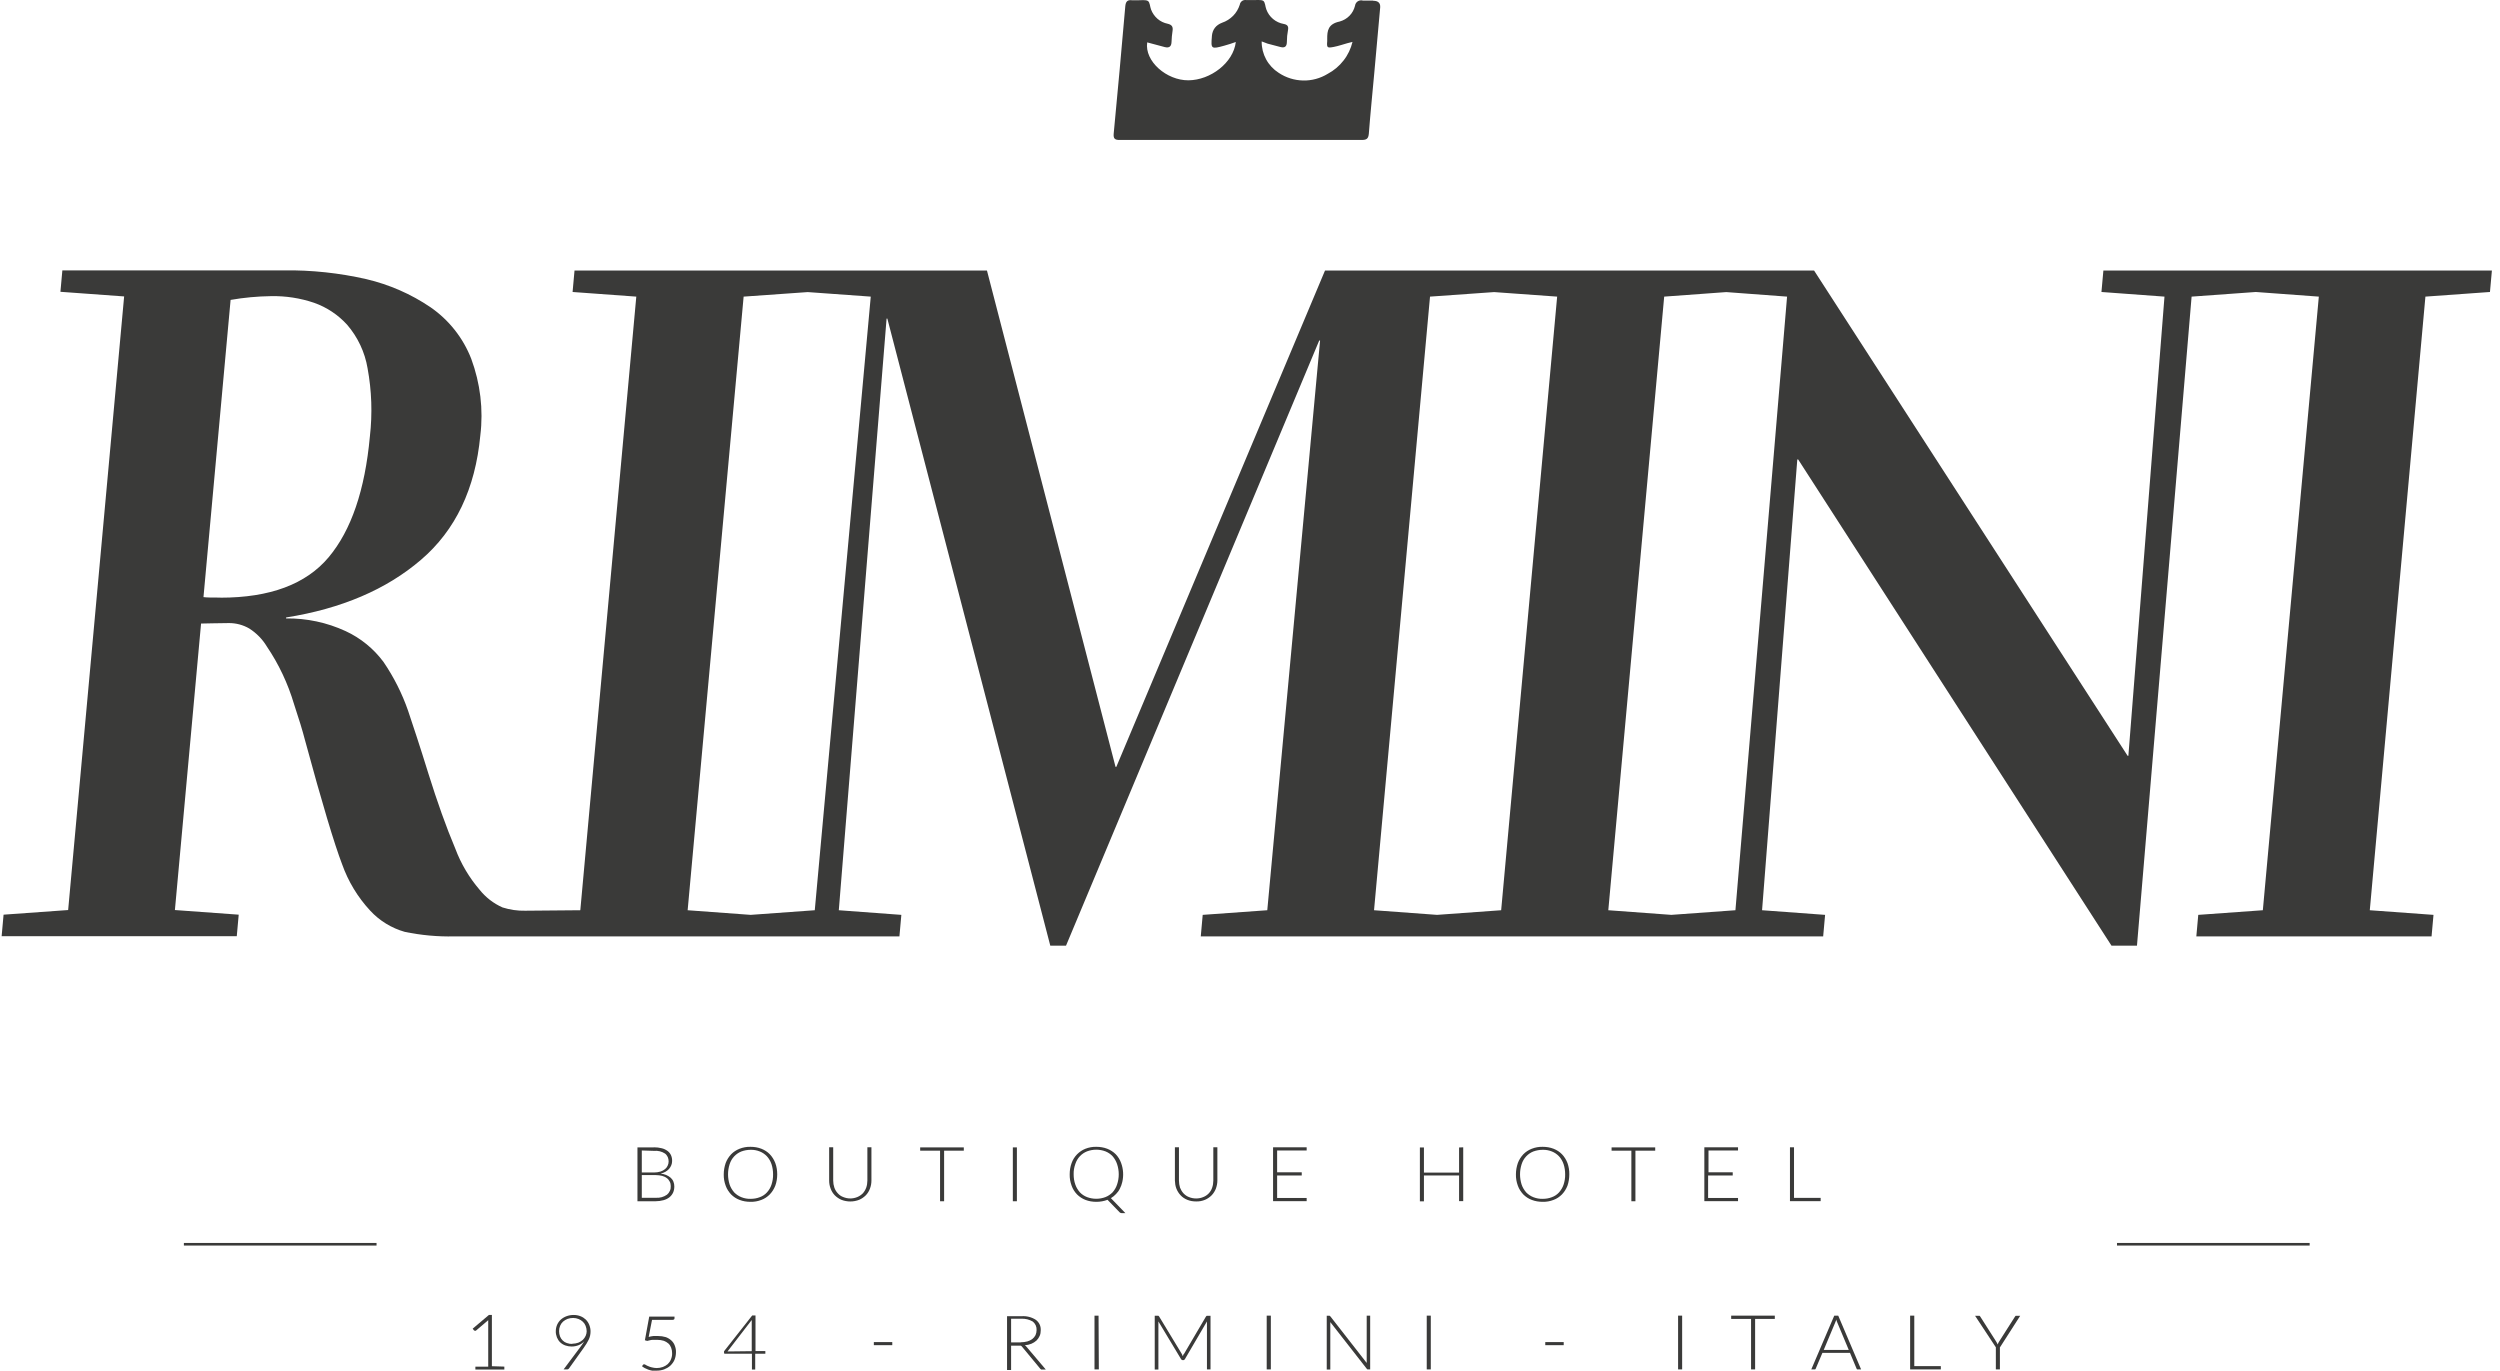
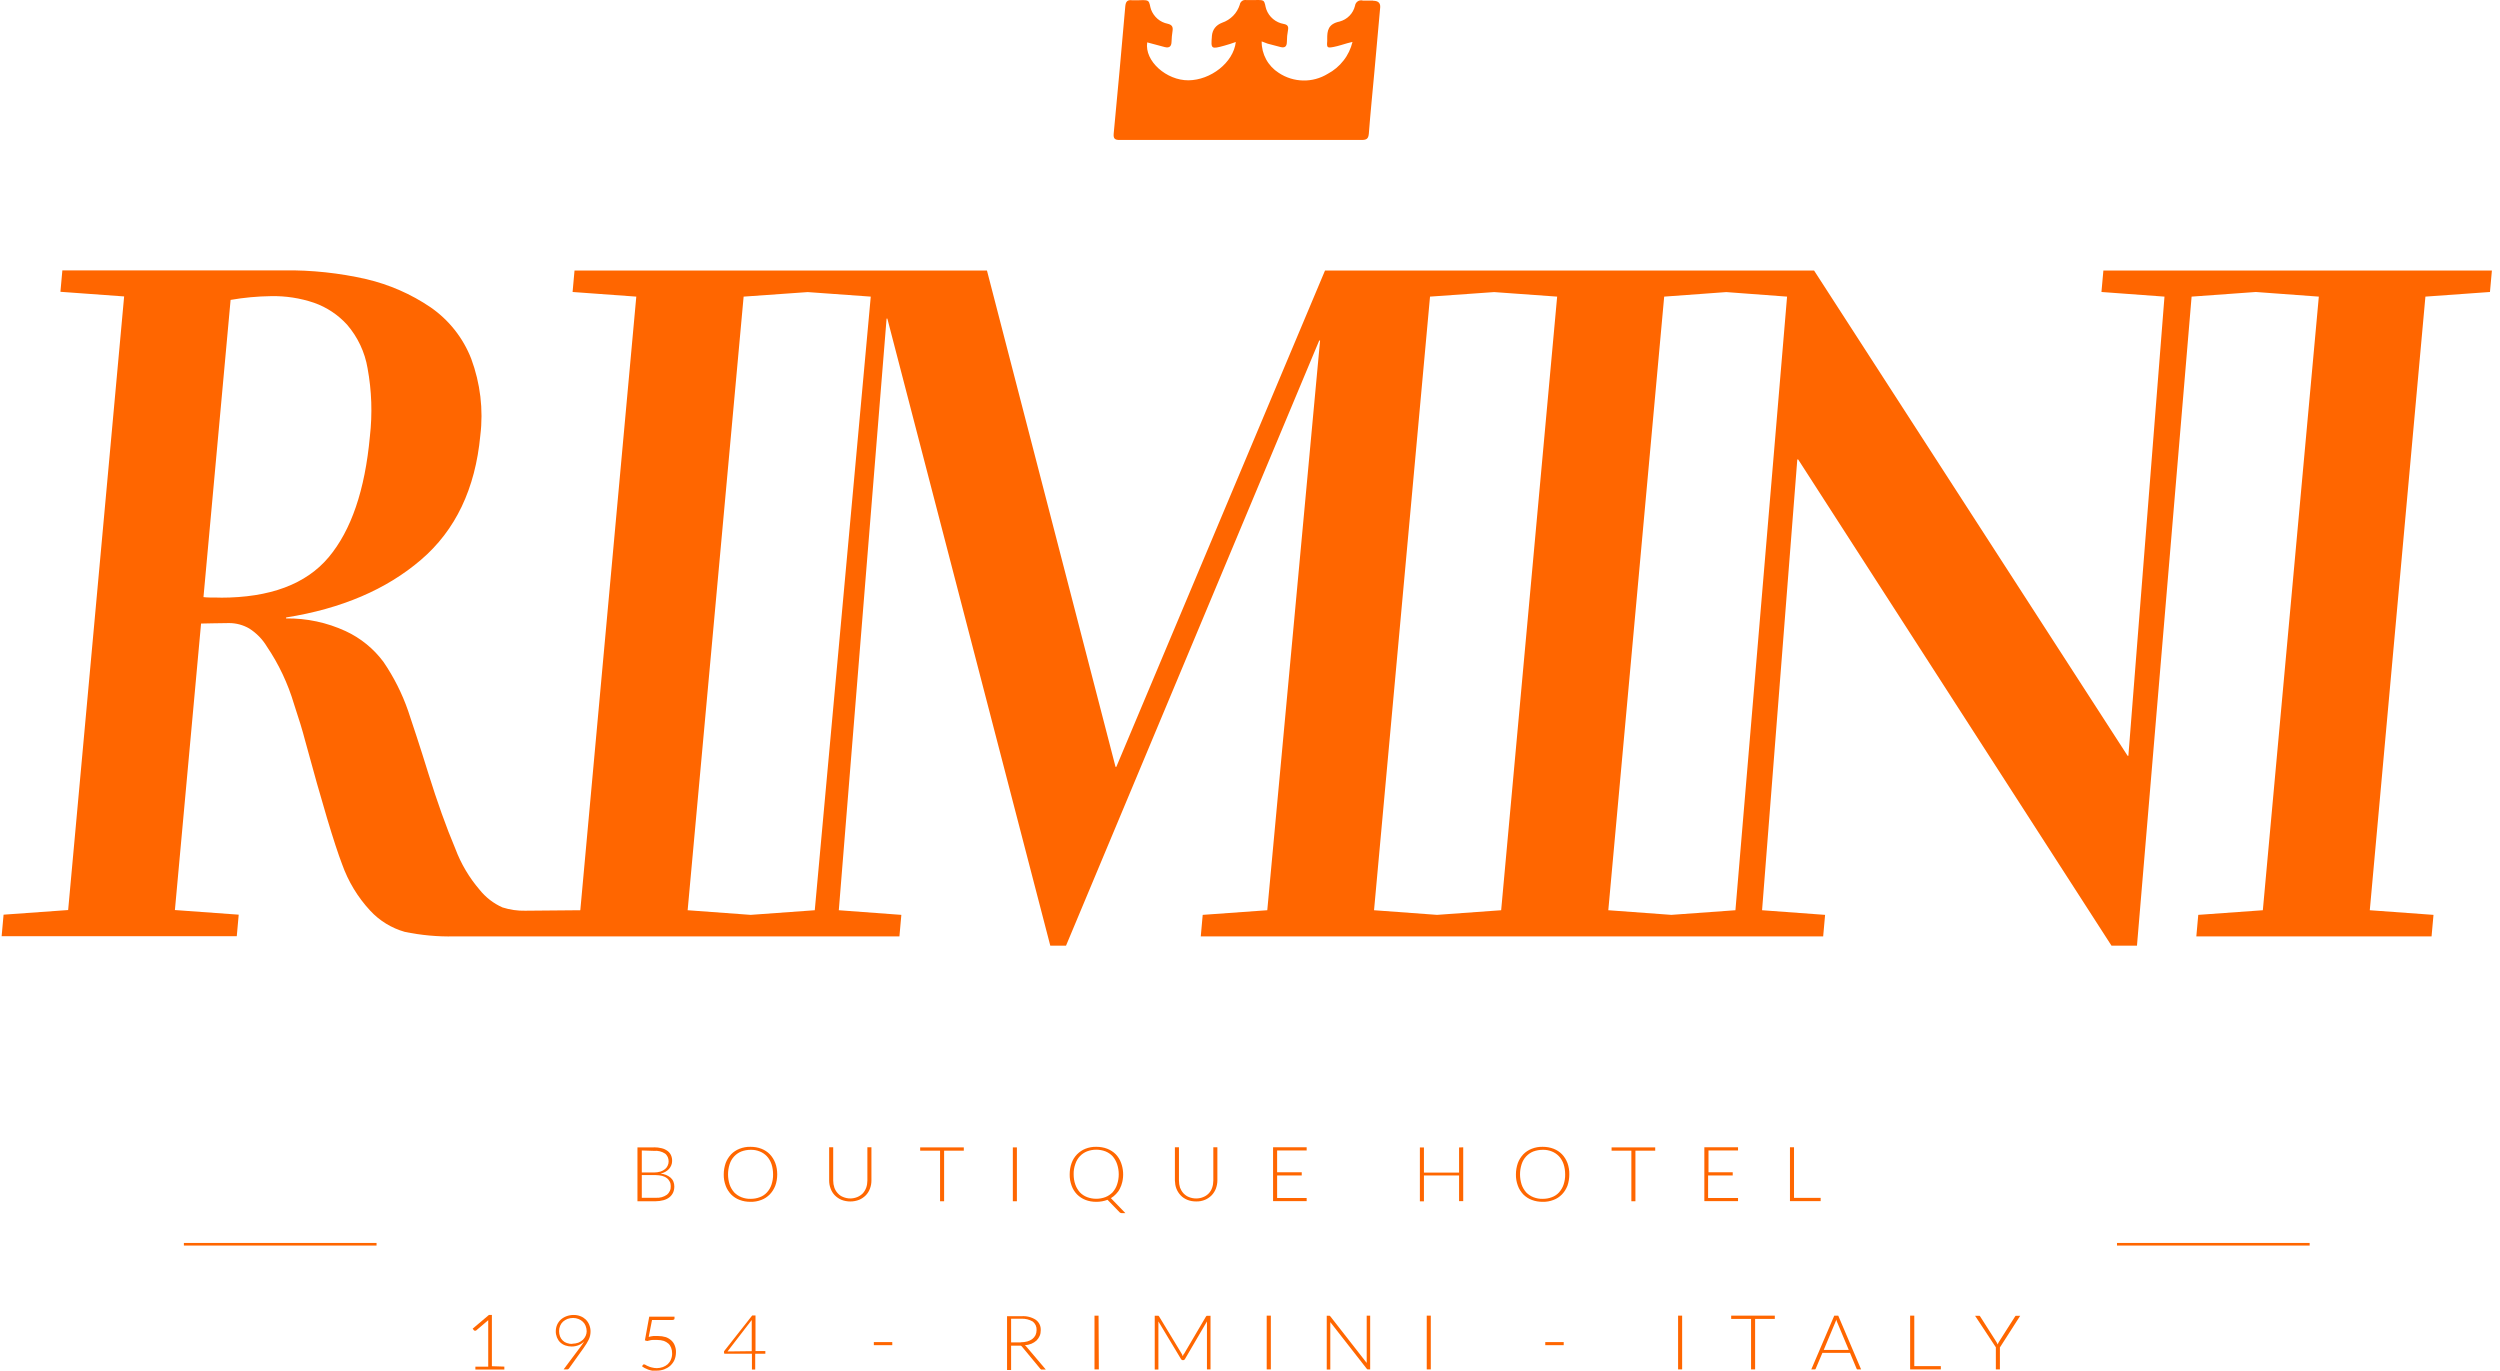
<svg xmlns="http://www.w3.org/2000/svg" id="Layer_1" data-name="Layer 1" width="259" height="142" viewBox="0 0 259 142">
-   <path d="M251.27,30.73l6.69-.48.2-2.22h-40.25l-.2,2.22,6.53.48-3.74,47.57h-.08l-32.48-50.27h-50.67l-21.62,51.42h-.08l-13.32-51.42h-42.73l-.2,2.22,6.6.48-5.8,63.57-5.71.05c-.8.02-1.59-.1-2.35-.34-.93-.41-1.74-1.04-2.38-1.84-1.08-1.26-1.93-2.7-2.51-4.25-.95-2.25-1.87-4.84-2.78-7.75-.9-2.92-1.63-5.09-2.11-6.53-.62-1.79-1.48-3.49-2.54-5.05-1.02-1.38-2.38-2.49-3.94-3.21-1.93-.89-4.04-1.34-6.16-1.31v-.1c5.73-.91,10.39-2.9,13.97-5.97,3.59-3.07,5.63-7.37,6.15-12.88.33-2.69,0-5.41-.94-7.95-.84-2.16-2.31-4.02-4.22-5.34-2.02-1.37-4.27-2.35-6.64-2.91-2.81-.64-5.69-.95-8.58-.91H6.46l-.2,2.22,6.6.48-5.8,63.57-6.69.48-.2,2.23h24.36l.2-2.23-6.61-.48,2.71-29.68c.67,0,1.63-.05,2.9-.05.73,0,1.45.19,2.09.56.74.47,1.37,1.11,1.82,1.86,1.24,1.83,2.19,3.85,2.82,5.97.51,1.53.89,2.78,1.14,3.75,1.77,6.53,3.06,10.81,3.84,12.84.63,1.78,1.62,3.42,2.91,4.81.97,1.05,2.21,1.81,3.58,2.2,1.69.35,3.41.51,5.13.47h46.12l.2-2.23-6.48-.48,4.95-61.29h.08l16.88,64.96h1.63l26.23-62.69h.09l-5.47,59.02-6.69.48-.2,2.23h64.48l.2-2.23-6.53-.48,3.65-46.7h.09l32.46,50.37h2.64l5.66-67.24,6.65-.48,6.53.48-5.8,63.57-6.69.48-.2,2.23h24.37l.2-2.23-6.6-.48,5.76-63.54ZM22.84,61.91c-.82,0-1.45,0-1.76-.05l2.81-30.79c1.38-.24,2.78-.37,4.18-.39,1.52-.03,3.03.2,4.47.69,1.31.46,2.48,1.24,3.42,2.27,1.1,1.28,1.84,2.84,2.12,4.51.43,2.33.51,4.71.24,7.07-.51,5.55-1.93,9.72-4.27,12.51-2.34,2.79-6.08,4.19-11.21,4.19ZM84.41,94.3l-6.64.48-6.53-.48,5.8-63.57,6.64-.47,6.53.47-5.8,63.57ZM155.52,94.3l-6.64.48-6.53-.48,5.8-63.57,6.64-.47,6.53.47-5.8,63.57ZM179.79,94.3l-6.64.48-6.53-.48,5.79-63.57,6.43-.47,6.3.47-5.35,63.57Z" fill="#3a3a39" />
-   <path d="M67.74,118.86c.28,0,.55.03.82.1.22.05.42.15.6.28.16.12.28.27.36.45.08.19.12.39.11.6,0,.15-.03.29-.08.42-.06.14-.13.27-.23.38-.11.12-.23.22-.37.3-.16.09-.33.15-.51.2.39.03.76.18,1.05.43.12.11.22.25.28.41.06.15.09.32.09.49,0,.22-.04.44-.13.64-.09.19-.22.35-.38.48-.18.14-.39.24-.61.3-.27.07-.54.11-.82.11h-1.88v-5.58h1.69ZM66.49,119.19v2.28h1.26c.23,0,.46-.03.69-.1.17-.06.33-.14.47-.26.12-.1.21-.22.27-.37.06-.13.09-.27.09-.42,0-.15-.03-.31-.09-.45-.07-.14-.16-.27-.28-.36-.34-.22-.74-.32-1.14-.28l-1.25-.04ZM67.94,124.09c.41.03.82-.08,1.16-.32.13-.11.23-.24.3-.4.07-.15.1-.32.09-.49,0-.16-.03-.33-.11-.47-.07-.14-.17-.27-.3-.36-.14-.11-.31-.18-.48-.23-.21-.05-.43-.08-.65-.08h-1.46v2.35h1.45Z" fill="#3a3a39" />
-   <path d="M80.52,121.66c0,.4-.06.8-.2,1.18-.13.33-.32.64-.57.9-.25.25-.54.45-.87.57-.36.14-.74.21-1.13.2-.39,0-.77-.06-1.13-.2-.33-.12-.63-.32-.88-.57-.24-.26-.44-.56-.56-.9-.14-.38-.21-.77-.2-1.18,0-.4.07-.79.2-1.17.12-.33.32-.64.56-.9.25-.26.55-.45.88-.58.36-.14.74-.21,1.13-.2.39,0,.77.06,1.13.2.33.13.63.32.87.57.25.26.44.57.57.91.14.37.2.77.2,1.17ZM80.09,121.66c0-.36-.05-.71-.16-1.05-.1-.3-.26-.58-.48-.82-.21-.22-.46-.39-.74-.5-.3-.12-.62-.18-.95-.17-.33,0-.65.06-.95.17-.28.11-.53.28-.74.5-.22.23-.38.51-.48.82-.22.69-.22,1.42,0,2.11.1.3.27.58.48.82.21.21.46.38.74.49.3.12.63.18.95.17.32,0,.65-.05.95-.17.28-.1.54-.27.74-.49.22-.24.38-.51.48-.82.11-.34.17-.7.16-1.05Z" fill="#3a3a39" />
-   <path d="M88.08,124.16c.26,0,.51-.05.75-.15.21-.09.4-.22.56-.38.15-.17.27-.37.35-.59.08-.23.12-.48.12-.73v-3.45h.42v3.45c0,.28-.05.56-.15.82-.09.26-.24.5-.43.7-.2.2-.43.36-.69.47-.59.23-1.25.23-1.84,0-.26-.11-.49-.27-.69-.47-.19-.2-.34-.44-.43-.7-.1-.26-.15-.54-.15-.82v-3.45h.42v3.45c0,.25.04.49.12.73.08.22.19.41.35.58.15.17.34.31.56.39.24.1.49.15.75.15Z" fill="#3a3a39" />
-   <path d="M99.85,119.21h-2.04v5.24h-.42v-5.24h-2.06v-.34h4.52v.34Z" fill="#3a3a39" />
-   <path d="M105.35,124.45h-.42v-5.58h.42v5.58Z" fill="#3a3a39" />
-   <path d="M116.59,125.68h-.35s-.1,0-.14-.02c-.05-.02-.09-.05-.12-.08l-1.24-1.28c-.37.14-.76.21-1.16.21-.38,0-.77-.06-1.13-.2-.33-.13-.62-.32-.87-.57-.25-.26-.44-.56-.56-.9-.14-.38-.21-.77-.2-1.18,0-.4.06-.79.2-1.17.12-.34.31-.64.56-.9.25-.25.54-.45.87-.58.36-.14.74-.21,1.13-.2.39,0,.77.06,1.13.2.33.13.63.32.88.57.25.26.44.57.56.91.23.63.27,1.31.12,1.96-.05.24-.14.47-.25.69-.1.21-.24.4-.4.56-.16.17-.33.31-.53.43l1.51,1.56ZM111.23,121.66c0,.36.05.72.17,1.05.1.3.27.58.48.82.21.22.46.38.74.49.61.23,1.29.23,1.9,0,.28-.11.53-.28.74-.49.21-.24.37-.51.47-.82.23-.68.23-1.42,0-2.11-.1-.3-.26-.58-.47-.82-.21-.22-.46-.39-.74-.5-.61-.23-1.29-.23-1.9,0-.28.11-.53.28-.74.5-.22.23-.38.51-.48.82-.12.34-.18.69-.17,1.05Z" fill="#3a3a39" />
-   <path d="M123.93,124.16c.26,0,.51-.05.74-.15.21-.08.41-.22.56-.38.16-.17.28-.37.35-.59.08-.23.12-.48.12-.73v-3.45h.42v3.45c0,.28-.06.56-.15.82-.1.26-.25.5-.44.7-.2.2-.43.36-.69.47-.29.12-.6.18-.92.17-.32,0-.63-.05-.92-.17-.26-.11-.5-.26-.69-.47-.19-.2-.34-.44-.44-.7-.1-.26-.14-.54-.15-.82v-3.45h.42v3.45c0,.25.04.49.11.73.08.21.2.41.35.58.16.17.35.31.56.39.24.1.49.15.75.15Z" fill="#3a3a39" />
-   <path d="M135.37,124.11v.33h-3.48v-5.58h3.48v.33h-3.06v2.26h2.55v.33h-2.55v2.33h3.06Z" fill="#3a3a39" />
-   <path d="M151.59,118.86v5.58h-.43v-2.66h-3.64v2.68h-.42v-5.58h.42v2.6h3.64v-2.6l.43-.02Z" fill="#3a3a39" />
-   <path d="M162.58,121.66c0,.4-.06.8-.19,1.18-.13.33-.32.64-.57.9-.25.25-.54.45-.87.57-.36.14-.74.21-1.13.2-.38,0-.77-.06-1.13-.2-.33-.12-.63-.32-.88-.57-.24-.26-.44-.56-.56-.9-.14-.38-.21-.77-.2-1.18,0-.4.07-.79.2-1.17.12-.33.32-.64.56-.9.25-.26.55-.45.88-.58.36-.14.74-.21,1.13-.2.39,0,.77.06,1.13.2.33.13.63.32.87.57.25.26.44.57.57.91.13.37.2.77.19,1.17ZM162.15,121.66c0-.36-.05-.71-.16-1.05-.1-.3-.26-.58-.48-.82-.21-.22-.46-.39-.74-.5-.3-.12-.62-.18-.95-.17-.33,0-.65.06-.96.17-.28.11-.53.28-.74.5-.22.23-.38.51-.48.82-.22.69-.22,1.42,0,2.11.1.3.27.58.48.82.21.21.46.38.74.49.31.12.63.18.96.17.32,0,.65-.05.95-.17.28-.1.54-.27.74-.49.21-.24.38-.51.48-.82.11-.34.17-.7.16-1.05Z" fill="#3a3a39" />
-   <path d="M171.48,119.21h-2.05v5.24h-.42v-5.24h-2.05v-.34h4.52v.34Z" fill="#3a3a39" />
-   <path d="M180.06,124.11v.33h-3.49v-5.58h3.49v.33h-3.06v2.26h2.51v.33h-2.55v2.33h3.1Z" fill="#3a3a39" />
-   <path d="M188.62,124.1v.34h-3.18v-5.58h.42v5.24h2.76Z" fill="#3a3a39" />
-   <path d="M52.25,141.59v.29h-3v-.29h1.33v-4.82l-1.28,1.09s-.04.01-.06.01-.04,0-.06-.01c-.03,0-.07-.02-.09-.05l-.12-.16,1.68-1.42h.31v5.31l1.28.04Z" fill="#3a3a39" />
-   <path d="M60.11,139.57l.23-.32c.07-.1.13-.19.19-.29-.16.17-.36.31-.58.4-.23.09-.48.14-.73.14-.22,0-.44-.04-.65-.11-.2-.07-.38-.18-.53-.32-.15-.14-.26-.32-.34-.51-.08-.21-.13-.43-.12-.65,0-.23.05-.46.14-.67.09-.2.22-.38.38-.53.17-.15.37-.27.59-.35.24-.09.49-.13.74-.13.24,0,.48.04.71.13.21.08.39.2.55.35.16.16.28.35.36.55.09.23.14.47.13.72,0,.14-.02.27-.05.41-.03.14-.08.27-.14.4-.07.13-.14.26-.22.4l-.3.45-1.53,2.14s-.05.06-.09.07c-.04.02-.08.02-.11.02h-.35l1.72-2.3ZM59.29,139.21c.21,0,.43-.04.63-.11.17-.07.33-.17.47-.3.12-.12.22-.26.29-.42.06-.15.1-.3.1-.46,0-.19-.04-.38-.11-.56-.06-.16-.16-.31-.29-.43-.13-.12-.28-.22-.44-.28-.18-.07-.36-.11-.56-.11-.2,0-.4.03-.59.1-.17.07-.32.16-.46.28-.13.12-.23.26-.3.43-.07.17-.11.36-.11.55,0,.19.03.38.1.56.06.16.16.3.28.42.12.12.27.21.43.26.19.07.39.1.59.09h-.03Z" fill="#3a3a39" />
-   <path d="M67.19,138.51c.17-.05.34-.08.51-.1.15-.01.31-.01.47,0,.28,0,.55.04.82.12.21.08.41.2.57.35.16.15.28.33.35.53.08.21.13.44.12.67,0,.28-.05.56-.16.82-.1.22-.25.42-.43.59-.19.17-.41.29-.64.38-.25.09-.51.13-.78.13-.15.01-.31.01-.46,0-.14-.03-.28-.06-.41-.11-.12-.05-.24-.1-.36-.16-.1-.05-.19-.12-.28-.19l.11-.15s.03-.03.05-.04c.02-.01.04-.01.06-.01.06,0,.11.03.16.06.08.05.17.1.26.13.12.06.25.1.38.13.16.04.34.07.51.07.21,0,.43-.04.63-.11.19-.07.36-.17.51-.3.14-.14.26-.3.33-.49.09-.21.13-.43.12-.65,0-.19-.03-.38-.1-.56-.06-.16-.15-.31-.28-.43-.14-.12-.3-.22-.47-.28-.22-.07-.44-.1-.67-.1-.17-.01-.33-.01-.5,0-.18,0-.36.07-.56.11l-.24-.07.45-2.45h2.62v.16s0,.05-.01.07c0,.02-.02.04-.04.06-.05.04-.11.05-.17.05h-2.11l-.35,1.78Z" fill="#3a3a39" />
-   <path d="M79.29,139.98v.2s0,.04,0,.07c-.03,0-.06,0-.09,0h-.96v1.63h-.34v-1.63h-2.75s-.06,0-.09,0c-.02-.02-.04-.04-.05-.07v-.19l2.92-3.71h.34v3.69h1.01ZM77.88,139.98v-2.92s0-.1,0-.15c0-.05,0-.11,0-.16l-2.51,3.26,2.51-.03Z" fill="#3a3a39" />
-   <path d="M90.53,139.04h1.91v.32h-1.91v-.32Z" fill="#3a3a39" />
-   <path d="M108.33,141.88h-.47s-.07-.05-.09-.08l-1.87-2.26-.07-.08-.08-.05h-1v2.52h-.42v-5.57h1.49c.53-.04,1.06.09,1.5.38.17.13.3.29.39.48.09.19.12.4.11.61,0,.2-.03.39-.11.57-.08.18-.19.34-.33.48-.16.14-.33.25-.52.33-.22.09-.45.14-.69.16.07.04.13.1.18.16l2,2.36ZM105.75,139.06c.23,0,.47-.03.69-.09.18-.05.36-.14.51-.25.14-.11.25-.24.33-.4.07-.16.11-.34.11-.52.01-.17-.02-.34-.09-.5-.07-.15-.18-.29-.31-.39-.36-.21-.77-.31-1.18-.29h-1.06v2.45h1Z" fill="#3a3a39" />
-   <path d="M113.84,141.87h-.45v-5.57h.42l.03,5.57Z" fill="#3a3a39" />
-   <path d="M125.41,136.3v5.57h-.37v-4.97l-2.28,3.9s-.04.06-.07.08c-.03.02-.06.03-.1.03h-.07s-.07-.01-.09-.03c-.03-.02-.05-.04-.07-.07l-2.35-3.91v4.98h-.38v-5.57h.38l.07.07,2.35,3.88c.04.08.08.16.11.24l.05-.12s0-.08.07-.11l2.28-3.88s.04-.05.07-.07h.41Z" fill="#3a3a39" />
-   <path d="M131.66,141.87h-.43v-5.57h.43v5.57Z" fill="#3a3a39" />
-   <path d="M141.95,136.3v5.57h-.19s-.06,0-.09,0c-.03-.01-.05-.03-.07-.06l-3.78-4.84c0,.07,0,.15,0,.22v4.69h-.37v-5.57h.3s.05.03.07.06l3.77,4.83v-4.9h.36Z" fill="#3a3a39" />
-   <path d="M148.23,141.87h-.42v-5.57h.42v5.57Z" fill="#3a3a39" />
-   <path d="M160.09,139.04h1.91v.32h-1.91v-.32Z" fill="#3a3a39" />
-   <path d="M174.27,141.87h-.42v-5.57h.42v5.57Z" fill="#3a3a39" />
-   <path d="M183.88,136.64h-2.05v5.23h-.42v-5.23h-2.06v-.34h4.52v.34Z" fill="#3a3a39" />
-   <path d="M192.82,141.87h-.33s-.07,0-.1,0c-.02-.02-.04-.05-.05-.08l-.68-1.63h-2.86l-.69,1.63s-.03.06-.06.08c-.03,0-.07,0-.1,0h-.3l2.38-5.57h.41l2.37,5.57ZM191.53,139.85l-1.18-2.82c-.05-.11-.09-.22-.11-.33,0,.07-.04.12-.06.18-.02.05-.03.1-.06.15l-1.18,2.82h2.6Z" fill="#3a3a39" />
-   <path d="M201.07,141.53v.34h-3.18v-5.57h.43v5.23h2.75Z" fill="#3a3a39" />
-   <path d="M207.19,139.58v2.29h-.42v-2.29l-2.15-3.26h.37s.07,0,.1,0c.03.02.04.04.06.07l1.63,2.56c.04.06.07.11.1.17l.08.17.07-.17c.03-.06.06-.12.1-.17l1.63-2.56s.03-.05.06-.07c.03,0,.07,0,.1,0h.37l-2.09,3.26Z" fill="#3a3a39" />
-   <path d="M39.01,128.77h-19.96v.27h19.96v-.27Z" fill="#3a3a39" />
-   <path d="M239.28,128.77h-19.96v.27h19.96v-.27Z" fill="#3a3a39" />
-   <path d="M142.27.06h-1.07c-.09-.03-.18-.03-.28-.02-.09.01-.18.05-.26.1-.08.05-.14.12-.19.2-.05.08-.08.17-.09.26-.1.39-.29.75-.57,1.03-.28.29-.63.49-1.02.6-1.2.25-1.3.95-1.29,1.81,0,.07,0,.15,0,.22-.06.69,0,.73.68.6.47-.09.93-.25,1.39-.38l.55-.14c-.17.7-.48,1.36-.93,1.93-.44.57-1,1.04-1.64,1.38-.77.47-1.65.71-2.55.69-.9-.02-1.77-.29-2.52-.79-.55-.35-1-.83-1.31-1.4s-.47-1.21-.46-1.86c.29.11.45.18.61.23l1.33.35c.47.12.66-.06.67-.52,0-.42.04-.84.12-1.25.07-.38-.07-.55-.45-.62-.41-.07-.79-.25-1.1-.51-.32-.27-.56-.61-.7-1-.12-.3-.11-.76-.33-.89-.22-.13-.73-.06-1.1-.07h-.62c-.08-.02-.16-.02-.24,0-.08.01-.15.04-.22.09-.06.04-.12.1-.16.17-.04.07-.07.14-.08.22-.14.43-.37.83-.69,1.15s-.71.57-1.13.71q-.98.37-1.07,1.39v.06c-.11,1.27-.07,1.31,1.29.93.39-.11.82-.24,1.19-.38-.25,2.16-2.63,3.95-4.9,3.97-2.27.02-4.57-1.98-4.28-3.93l1.83.49c.46.11.67-.07.69-.52.01-.4.05-.8.11-1.19.06-.41-.09-.61-.51-.71-.39-.08-.75-.25-1.05-.51-.3-.26-.53-.59-.67-.96-.12-.3-.11-.75-.33-.89-.23-.14-.72-.07-1.09-.07h-.51c-.51-.07-.69.11-.74.62-.38,4.39-.78,8.79-1.2,13.18-.05.53.11.68.64.67h25.05c.51,0,.69-.13.74-.64.16-2.11.38-4.24.57-6.35l.61-6.77q.03-.66-.73-.66Z" fill="#3a3a39" />
+   <path d="M251.27,30.73l6.69-.48.2-2.22h-40.25l-.2,2.22,6.53.48-3.74,47.57h-.08l-32.48-50.27h-50.67l-21.62,51.42h-.08l-13.32-51.42h-42.73l-.2,2.22,6.6.48-5.8,63.57-5.71.05c-.8.02-1.59-.1-2.35-.34-.93-.41-1.74-1.04-2.38-1.84-1.08-1.26-1.93-2.7-2.51-4.25-.95-2.25-1.87-4.84-2.78-7.75-.9-2.92-1.63-5.09-2.11-6.53-.62-1.79-1.48-3.49-2.54-5.05-1.02-1.38-2.38-2.49-3.94-3.21-1.93-.89-4.04-1.34-6.16-1.31v-.1c5.73-.91,10.39-2.9,13.97-5.97,3.59-3.07,5.63-7.37,6.15-12.88.33-2.69,0-5.41-.94-7.95-.84-2.16-2.31-4.02-4.22-5.34-2.02-1.37-4.27-2.35-6.64-2.91-2.81-.64-5.69-.95-8.58-.91H6.46l-.2,2.22,6.6.48-5.8,63.57-6.69.48-.2,2.23h24.36l.2-2.23-6.61-.48,2.71-29.68c.67,0,1.63-.05,2.9-.05.73,0,1.45.19,2.09.56.74.47,1.37,1.11,1.82,1.86,1.24,1.83,2.19,3.85,2.82,5.97.51,1.53.89,2.78,1.14,3.75,1.77,6.53,3.06,10.81,3.84,12.84.63,1.78,1.62,3.42,2.91,4.81.97,1.05,2.21,1.81,3.58,2.2,1.69.35,3.41.51,5.13.47h46.12l.2-2.23-6.48-.48,4.95-61.29h.08l16.88,64.96h1.63l26.23-62.69h.09l-5.47,59.02-6.69.48-.2,2.23h64.48l.2-2.23-6.53-.48,3.65-46.7h.09l32.46,50.37h2.64l5.66-67.24,6.65-.48,6.53.48-5.8,63.57-6.69.48-.2,2.23h24.37l.2-2.23-6.6-.48,5.76-63.54v-.03ZM22.84,61.91c-.82,0-1.45,0-1.76-.05l2.81-30.79c1.38-.24,2.78-.37,4.18-.39,1.52-.03,3.03.2,4.47.69,1.31.46,2.48,1.24,3.42,2.27,1.1,1.28,1.84,2.84,2.12,4.51.43,2.33.51,4.71.24,7.07-.51,5.55-1.93,9.72-4.27,12.51s-6.08,4.19-11.21,4.19h0ZM84.41,94.3l-6.64.48-6.53-.48,5.8-63.57,6.64-.47,6.53.47-5.8,63.57ZM155.52,94.3l-6.64.48-6.53-.48,5.8-63.57,6.64-.47,6.53.47-5.8,63.57ZM179.79,94.3l-6.64.48-6.53-.48,5.79-63.57,6.43-.47,6.3.47-5.35,63.57h0Z" fill="#f60" />
+   <path d="M67.74,118.86c.28,0,.55.03.82.1.22.05.42.15.6.28.16.12.28.27.36.45.08.19.12.39.11.6,0,.15-.03.29-.08.42-.06.14-.13.27-.23.38-.11.12-.23.22-.37.3-.16.09-.33.15-.51.2.39.03.76.18,1.05.43.12.11.22.25.28.41.06.15.09.32.09.49,0,.22-.04.44-.13.64-.09.19-.22.35-.38.48-.18.14-.39.24-.61.3-.27.07-.54.11-.82.11h-1.88v-5.58h1.7ZM66.49,119.19v2.28h1.26c.23,0,.46-.03.69-.1.17-.06.33-.14.47-.26.12-.1.21-.22.27-.37.06-.13.09-.27.09-.42s-.03-.31-.09-.45c-.07-.14-.16-.27-.28-.36-.34-.22-.74-.32-1.14-.28l-1.25-.04h-.02ZM67.94,124.09c.41.03.82-.08,1.16-.32.13-.11.23-.24.3-.4.07-.15.1-.32.09-.49,0-.16-.03-.33-.11-.47-.07-.14-.17-.27-.3-.36-.14-.11-.31-.18-.48-.23-.21-.05-.43-.08-.65-.08h-1.46v2.35s1.45,0,1.45,0Z" fill="#f60" />
+   <path d="M80.52,121.66c0,.4-.06.8-.2,1.18-.13.33-.32.64-.57.9-.25.25-.54.45-.87.57-.36.14-.74.21-1.13.2-.39,0-.77-.06-1.13-.2-.33-.12-.63-.32-.88-.57-.24-.26-.44-.56-.56-.9-.14-.38-.21-.77-.2-1.18,0-.4.07-.79.2-1.17.12-.33.32-.64.56-.9.25-.26.55-.45.88-.58.36-.14.74-.21,1.13-.2.39,0,.77.06,1.13.2.33.13.63.32.87.57.25.26.44.57.57.91.14.37.2.77.2,1.17ZM80.09,121.66c0-.36-.05-.71-.16-1.05-.1-.3-.26-.58-.48-.82-.21-.22-.46-.39-.74-.5-.3-.12-.62-.18-.95-.17-.33,0-.65.06-.95.17-.28.11-.53.28-.74.5-.22.23-.38.51-.48.82-.22.69-.22,1.42,0,2.11.1.3.27.58.48.82.21.21.46.38.74.49.3.12.63.18.95.17.32,0,.65-.05.95-.17.28-.1.54-.27.74-.49.22-.24.38-.51.48-.82.11-.34.17-.7.16-1.05h0Z" fill="#f60" />
+   <path d="M88.08,124.16c.26,0,.51-.05.75-.15.21-.09.4-.22.56-.38.15-.17.27-.37.35-.59.08-.23.12-.48.12-.73v-3.45h.42v3.45c0,.28-.05.56-.15.82-.09.26-.24.5-.43.7-.2.2-.43.36-.69.47-.59.23-1.25.23-1.84,0-.26-.11-.49-.27-.69-.47-.19-.2-.34-.44-.43-.7-.1-.26-.15-.54-.15-.82v-3.45h.42v3.45c0,.25.04.49.12.73.08.22.19.41.35.58.15.17.34.31.56.39.24.1.49.15.75.15h-.02Z" fill="#f60" />
+   <path d="M99.85,119.21h-2.04v5.24h-.42v-5.24h-2.06v-.34h4.52v.34Z" fill="#f60" />
+   <path d="M105.35,124.45h-.42v-5.58h.42v5.58Z" fill="#f60" />
+   <path d="M116.59,125.68h-.35s-.1,0-.14-.02c-.05-.02-.09-.05-.12-.08l-1.24-1.28c-.37.14-.76.21-1.16.21s-.77-.06-1.13-.2c-.33-.13-.62-.32-.87-.57-.25-.26-.44-.56-.56-.9-.14-.38-.21-.77-.2-1.18,0-.4.06-.79.2-1.17.12-.34.31-.64.56-.9.25-.25.54-.45.87-.58.36-.14.74-.21,1.13-.2.39,0,.77.06,1.13.2.33.13.63.32.88.57.25.26.44.57.56.91.23.63.27,1.31.12,1.96-.05.24-.14.47-.25.69-.1.21-.24.4-.4.56-.16.17-.33.31-.53.43l1.51,1.56h0ZM111.23,121.66c0,.36.05.72.17,1.05.1.3.27.58.48.82.21.22.46.38.74.49.61.23,1.29.23,1.9,0,.28-.11.53-.28.74-.49.21-.24.37-.51.47-.82.23-.68.23-1.42,0-2.11-.1-.3-.26-.58-.47-.82-.21-.22-.46-.39-.74-.5-.61-.23-1.29-.23-1.9,0-.28.11-.53.28-.74.5-.22.23-.38.51-.48.82-.12.34-.18.69-.17,1.05h0Z" fill="#f60" />
+   <path d="M123.93,124.16c.26,0,.51-.05.74-.15.21-.08.41-.22.56-.38.16-.17.28-.37.35-.59.08-.23.12-.48.12-.73v-3.45h.42v3.45c0,.28-.06.56-.15.82-.1.26-.25.5-.44.7-.2.2-.43.36-.69.47-.29.12-.6.18-.92.17-.32,0-.63-.05-.92-.17-.26-.11-.5-.26-.69-.47-.19-.2-.34-.44-.44-.7-.1-.26-.14-.54-.15-.82v-3.45h.42v3.45c0,.25.04.49.11.73.08.21.2.41.35.58.16.17.35.31.56.39.24.1.49.15.75.15h.02Z" fill="#f60" />
+   <path d="M135.37,124.11v.33h-3.48v-5.58h3.48v.33h-3.06v2.26h2.55v.33h-2.55v2.33s3.06,0,3.06,0Z" fill="#f60" />
+   <path d="M151.59,118.86v5.58h-.43v-2.66h-3.64v2.68h-.42v-5.58h.42v2.6h3.64v-2.6l.43-.02Z" fill="#f60" />
+   <path d="M162.58,121.66c0,.4-.06.8-.19,1.18-.13.33-.32.64-.57.9-.25.25-.54.45-.87.57-.36.14-.74.21-1.13.2-.38,0-.77-.06-1.13-.2-.33-.12-.63-.32-.88-.57-.24-.26-.44-.56-.56-.9-.14-.38-.21-.77-.2-1.18,0-.4.07-.79.2-1.17.12-.33.32-.64.56-.9.25-.26.55-.45.88-.58.36-.14.74-.21,1.13-.2.39,0,.77.06,1.13.2.33.13.63.32.87.57.25.26.44.57.57.91.13.37.2.77.19,1.17ZM162.15,121.66c0-.36-.05-.71-.16-1.05-.1-.3-.26-.58-.48-.82-.21-.22-.46-.39-.74-.5-.3-.12-.62-.18-.95-.17-.33,0-.65.06-.96.17-.28.11-.53.28-.74.5-.22.23-.38.51-.48.82-.22.69-.22,1.42,0,2.11.1.3.27.58.48.82.21.21.46.38.74.49.31.12.63.18.96.17.32,0,.65-.05.95-.17.28-.1.54-.27.74-.49.21-.24.38-.51.48-.82.11-.34.17-.7.16-1.05h0Z" fill="#f60" />
+   <path d="M171.48,119.21h-2.05v5.24h-.42v-5.24h-2.05v-.34h4.52v.34Z" fill="#f60" />
+   <path d="M180.06,124.11v.33h-3.49v-5.58h3.49v.33h-3.06v2.26h2.51v.33h-2.55v2.33s3.1,0,3.1,0Z" fill="#f60" />
+   <path d="M188.62,124.1v.34h-3.18v-5.58h.42v5.24s2.76,0,2.76,0Z" fill="#f60" />
+   <path d="M52.25,141.59v.29h-3v-.29h1.33v-4.82l-1.28,1.09s-.04,0-.06,0-.04,0-.06,0c-.03,0-.07-.02-.09-.05l-.12-.16,1.68-1.42h.31v5.31l1.28.04h0Z" fill="#f60" />
+   <path d="M60.11,139.57l.23-.32c.07-.1.13-.19.19-.29-.16.17-.36.31-.58.4-.23.09-.48.14-.73.14-.22,0-.44-.04-.65-.11-.2-.07-.38-.18-.53-.32-.15-.14-.26-.32-.34-.51-.08-.21-.13-.43-.12-.65,0-.23.05-.46.14-.67.09-.2.22-.38.38-.53.17-.15.37-.27.59-.35.24-.09.49-.13.74-.13s.48.04.71.13c.21.08.39.2.55.35.16.16.28.35.36.55.09.23.14.47.13.72,0,.14-.02.27-.05.41s-.08.27-.14.4c-.07.13-.14.26-.22.4l-.3.45-1.53,2.14s-.05.06-.09.07c-.04.02-.08.02-.11.02h-.35s1.72-2.3,1.72-2.3ZM59.29,139.21c.21,0,.43-.04.63-.11.17-.07.33-.17.47-.3.12-.12.22-.26.29-.42.06-.15.1-.3.1-.46,0-.19-.04-.38-.11-.56-.06-.16-.16-.31-.29-.43s-.28-.22-.44-.28c-.18-.07-.36-.11-.56-.11s-.4.03-.59.1c-.17.07-.32.16-.46.28-.13.12-.23.26-.3.43s-.11.36-.11.55.03.38.1.56c.06.16.16.3.28.42s.27.21.43.26c.19.07.39.1.59.09h-.03v-.02Z" fill="#f60" />
+   <path d="M67.19,138.51c.17-.05.34-.08.51-.1.15,0,.31,0,.47,0,.28,0,.55.04.82.12.21.08.41.2.57.35.16.15.28.33.35.53.08.21.13.44.12.67,0,.28-.05.56-.16.82-.1.22-.25.42-.43.59-.19.17-.41.29-.64.38-.25.09-.51.13-.78.13-.15,0-.31,0-.46,0-.14-.03-.28-.06-.41-.11-.12-.05-.24-.1-.36-.16-.1-.05-.19-.12-.28-.19l.11-.15s.03-.03.05-.04c.02,0,.04,0,.06,0,.06,0,.11.03.16.06.08.05.17.1.26.13.12.06.25.1.38.13.16.04.34.07.51.07.21,0,.43-.04.63-.11.19-.07.36-.17.51-.3.14-.14.26-.3.33-.49.09-.21.13-.43.12-.65,0-.19-.03-.38-.1-.56-.06-.16-.15-.31-.28-.43-.14-.12-.3-.22-.47-.28-.22-.07-.44-.1-.67-.1-.17,0-.33,0-.5,0-.18,0-.36.07-.56.11l-.24-.07.45-2.45h2.62v.16s0,.05-.01.07c0,.02-.02.04-.04.06-.05.04-.11.05-.17.05h-2.11l-.35,1.78h-.01Z" fill="#f60" />
+   <path d="M79.29,139.98v.27h-1.05v1.63h-.34v-1.63h-2.84s-.04-.04-.05-.07v-.19l2.92-3.71h.34v3.69h1.02ZM77.88,139.98v-3.23l-2.51,3.26,2.51-.03Z" fill="#f60" />
+   <path d="M90.53,139.04h1.91v.32h-1.91v-.32Z" fill="#f60" />
+   <path d="M108.33,141.88h-.47s-.07-.05-.09-.08l-1.87-2.26-.07-.08-.08-.05h-1v2.52h-.42v-5.57h1.49c.53-.04,1.06.09,1.5.38.17.13.3.29.39.48s.12.4.11.61c0,.2-.03.39-.11.57-.08.18-.19.34-.33.48-.16.14-.33.25-.52.33-.22.09-.45.14-.69.16.07.04.13.1.18.16l2,2.36h-.02ZM105.75,139.06c.23,0,.47-.03.69-.09.18-.05.36-.14.51-.25.14-.11.25-.24.33-.4.07-.16.11-.34.11-.52.01-.17-.02-.34-.09-.5-.07-.15-.18-.29-.31-.39-.36-.21-.77-.31-1.18-.29h-1.06v2.45h1,0Z" fill="#f60" />
+   <path d="M113.84,141.87h-.45v-5.57h.42l.03,5.57Z" fill="#f60" />
+   <path d="M125.41,136.3v5.57h-.37v-4.97l-2.28,3.9s-.04.06-.07.08-.06.03-.1.03h-.07s-.07,0-.09-.03c-.03-.02-.05-.04-.07-.07l-2.35-3.91v4.98h-.38v-5.57h.38l.07.07,2.35,3.88c.04.08.08.16.11.24l.05-.12s0-.08.07-.11l2.28-3.88s.04-.05.07-.07h.41v-.02Z" fill="#f60" />
+   <path d="M131.66,141.87h-.43v-5.57h.43v5.57Z" fill="#f60" />
+   <path d="M141.95,136.3v5.57h-.28s-.05-.03-.07-.06l-3.78-4.84v4.91h-.37v-5.57h.3s.05.03.07.06l3.77,4.83v-4.9h.36,0Z" fill="#f60" />
+   <path d="M148.23,141.87h-.42v-5.57h.42v5.57Z" fill="#f60" />
+   <path d="M160.09,139.04h1.91v.32h-1.91v-.32Z" fill="#f60" />
+   <path d="M174.27,141.87h-.42v-5.57h.42v5.57Z" fill="#f60" />
+   <path d="M183.88,136.64h-2.05v5.23h-.42v-5.23h-2.06v-.34h4.52v.34h0Z" fill="#f60" />
+   <path d="M192.82,141.87h-.43s-.04-.05-.05-.08l-.68-1.63h-2.86l-.69,1.63s-.03.06-.06.08h-.4l2.38-5.57h.41l2.37,5.57h.01ZM191.53,139.85l-1.18-2.82c-.05-.11-.09-.22-.11-.33,0,.07-.04.12-.06.18-.02.05-.03.1-.06.15l-1.18,2.82h2.6-.01Z" fill="#f60" />
+   <path d="M201.07,141.53v.34h-3.18v-5.57h.43v5.23h2.75Z" fill="#f60" />
+   <path d="M207.19,139.58v2.29h-.42v-2.29l-2.15-3.26h.47s.04.04.06.07l1.63,2.56c.04.06.07.11.1.17l.08.17.07-.17c.03-.06.06-.12.1-.17l1.63-2.56s.03-.05.06-.07h.47l-2.09,3.26h-.01Z" fill="#f60" />
+   <path d="M39.01,128.77h-19.96v.27h19.96v-.27Z" fill="#f60" />
+   <path d="M239.28,128.77h-19.96v.27h19.96v-.27Z" fill="#f60" />
+   <path d="M142.27.06h-1.07c-.09-.03-.18-.03-.28-.02-.09,0-.18.05-.26.1s-.14.12-.19.2-.08.17-.09.26c-.1.39-.29.75-.57,1.03-.28.29-.63.49-1.02.6-1.2.25-1.3.95-1.29,1.81v.22c-.06.69,0,.73.68.6.47-.09.93-.25,1.39-.38l.55-.14c-.17.7-.48,1.36-.93,1.93-.44.57-1,1.04-1.64,1.38-.77.47-1.65.71-2.55.69-.9-.02-1.77-.29-2.52-.79-.55-.35-1-.83-1.31-1.4s-.47-1.21-.46-1.86c.29.11.45.18.61.23l1.33.35c.47.12.66-.06.67-.52,0-.42.04-.84.12-1.25.07-.38-.07-.55-.45-.62-.41-.07-.79-.25-1.1-.51-.32-.27-.56-.61-.7-1-.12-.3-.11-.76-.33-.89s-.73-.06-1.1-.07h-.62c-.08-.02-.16-.02-.24,0-.08,0-.15.04-.22.09-.06.04-.12.1-.16.17-.04.07-.07.14-.08.22-.14.43-.37.83-.69,1.15s-.71.57-1.13.71c-.65.25-1.01.71-1.07,1.39v.06c-.11,1.27-.07,1.31,1.29.93.39-.11.82-.24,1.19-.38-.25,2.16-2.63,3.95-4.9,3.97-2.27.02-4.57-1.98-4.28-3.93l1.83.49c.46.11.67-.07.69-.52.01-.4.05-.8.11-1.19.06-.41-.09-.61-.51-.71-.39-.08-.75-.25-1.05-.51s-.53-.59-.67-.96c-.12-.3-.11-.75-.33-.89-.23-.14-.72-.07-1.09-.07h-.51c-.51-.07-.69.11-.74.62-.38,4.39-.78,8.79-1.2,13.18-.05.53.11.68.64.67h25.05c.51,0,.69-.13.74-.64.16-2.11.38-4.24.57-6.35l.61-6.77c.02-.44-.22-.66-.73-.66v-.02Z" fill="#f60" />
</svg>
